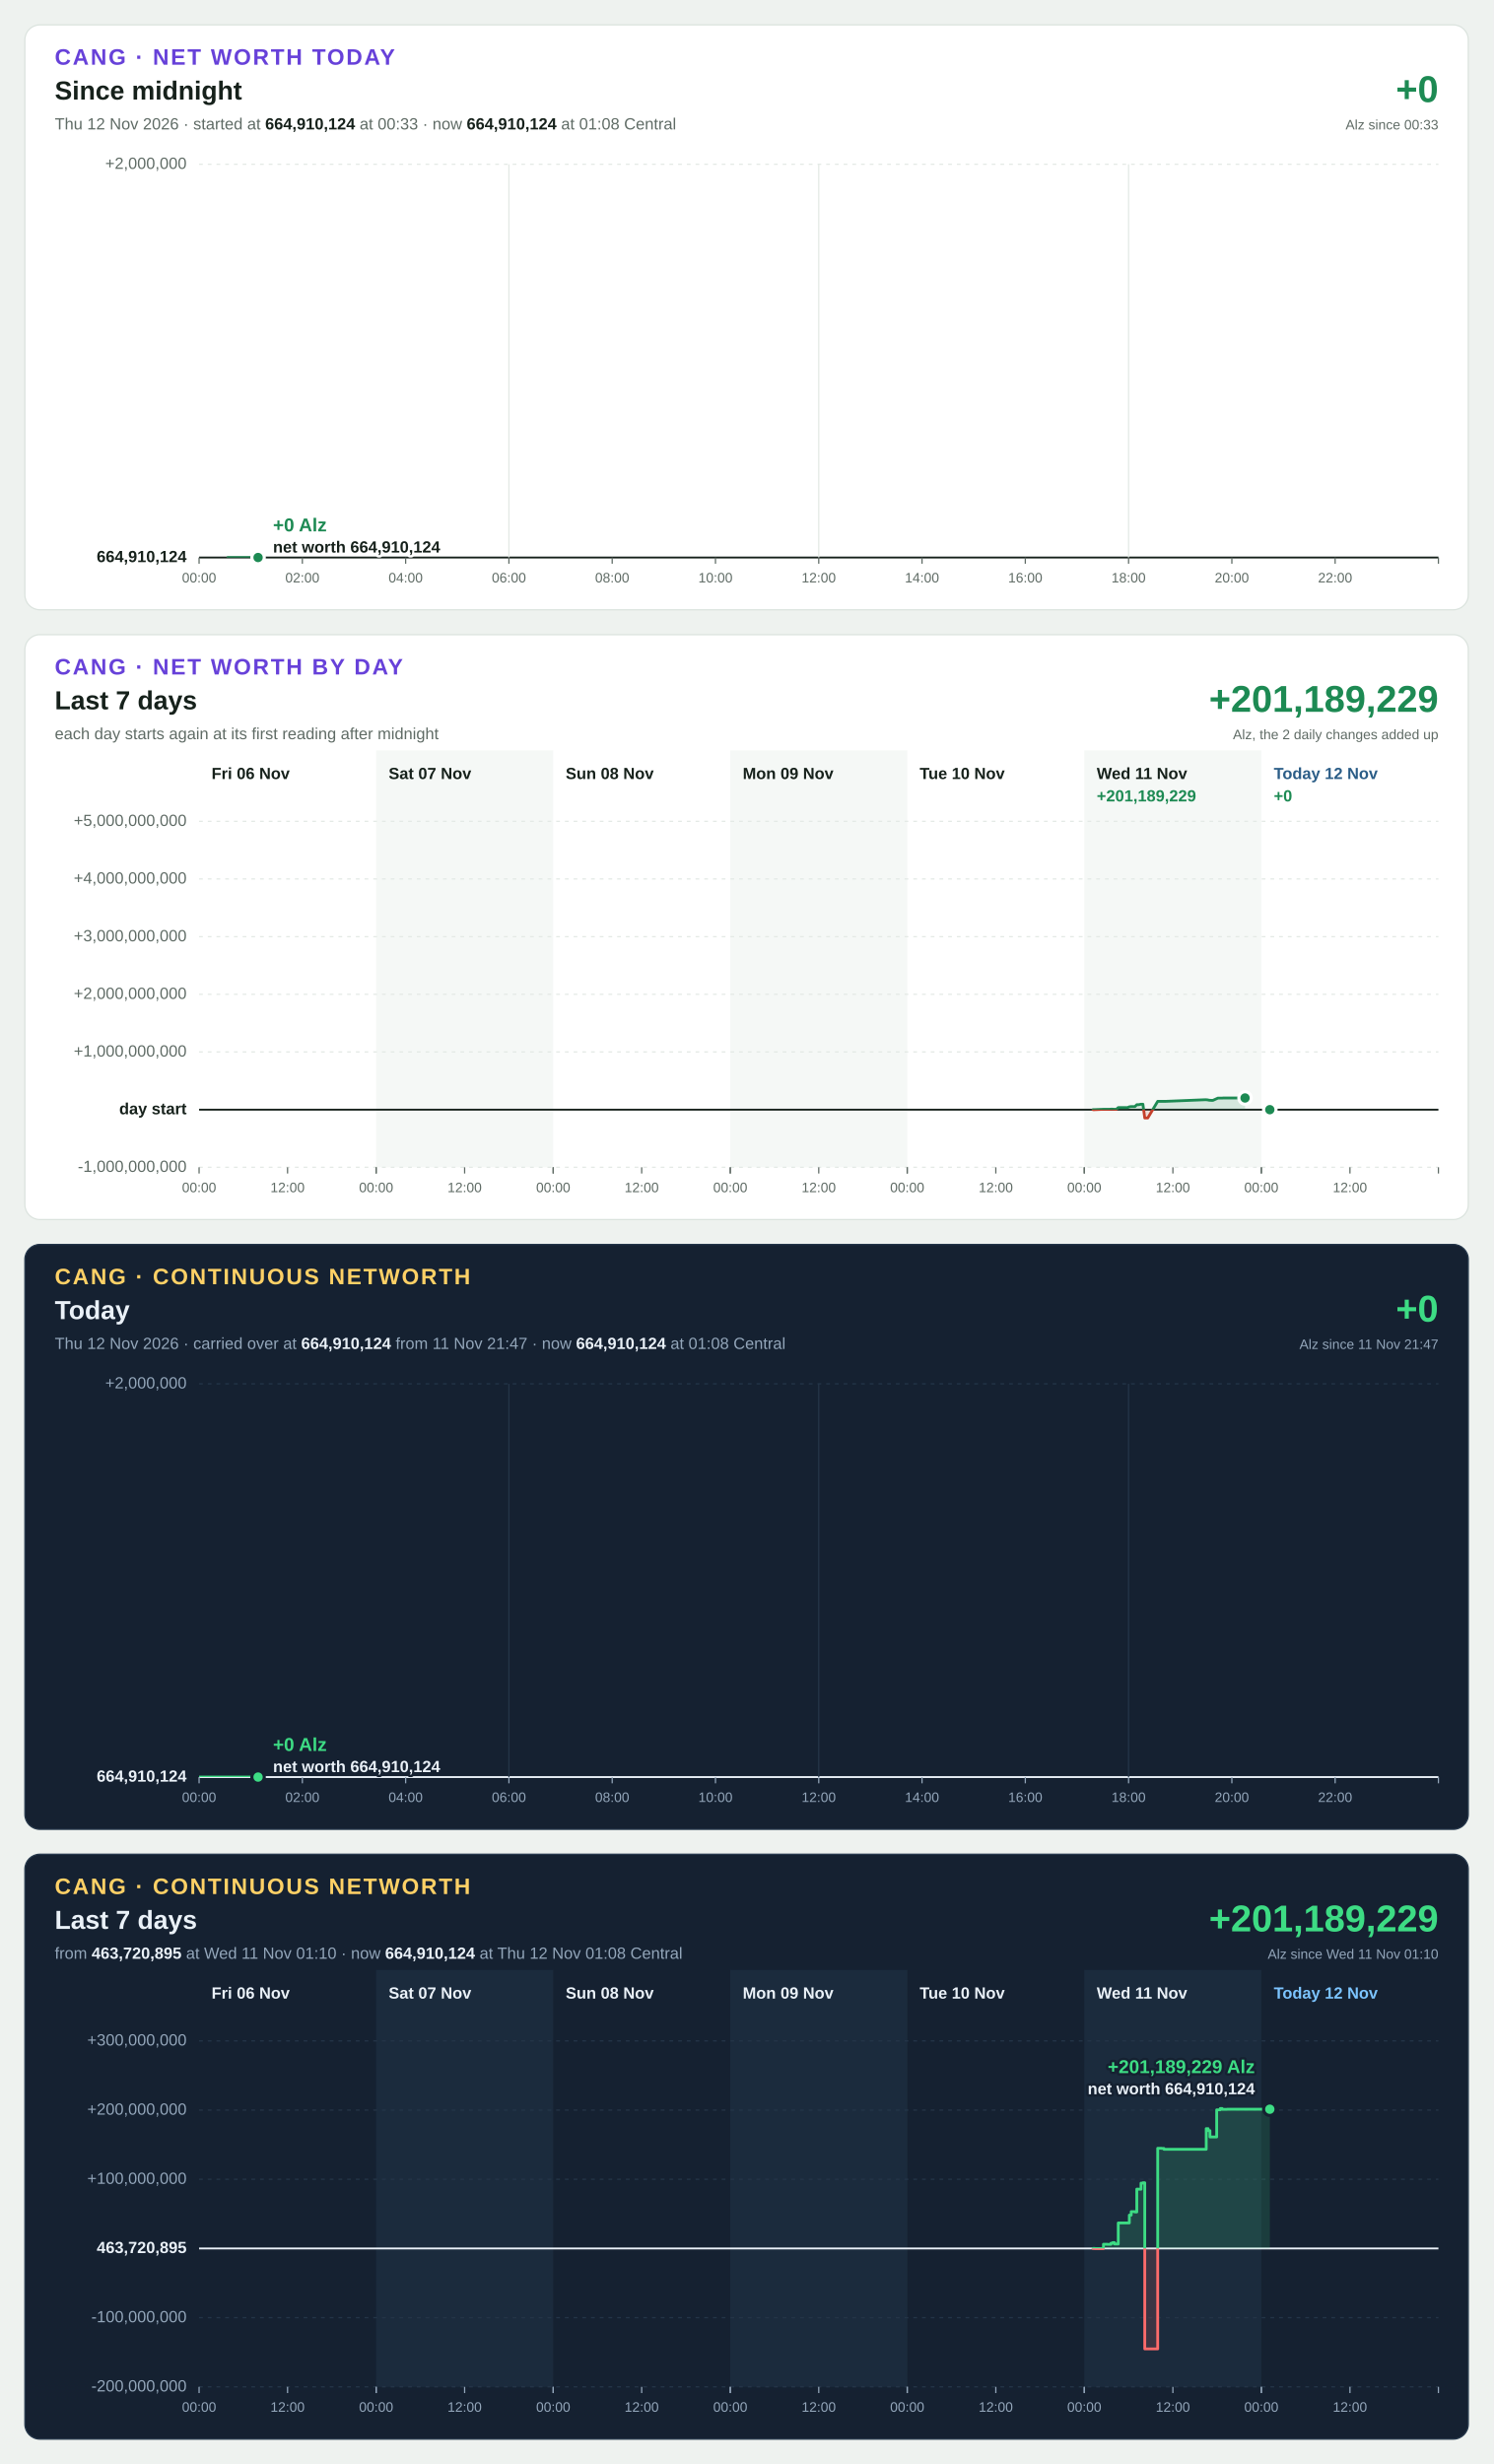
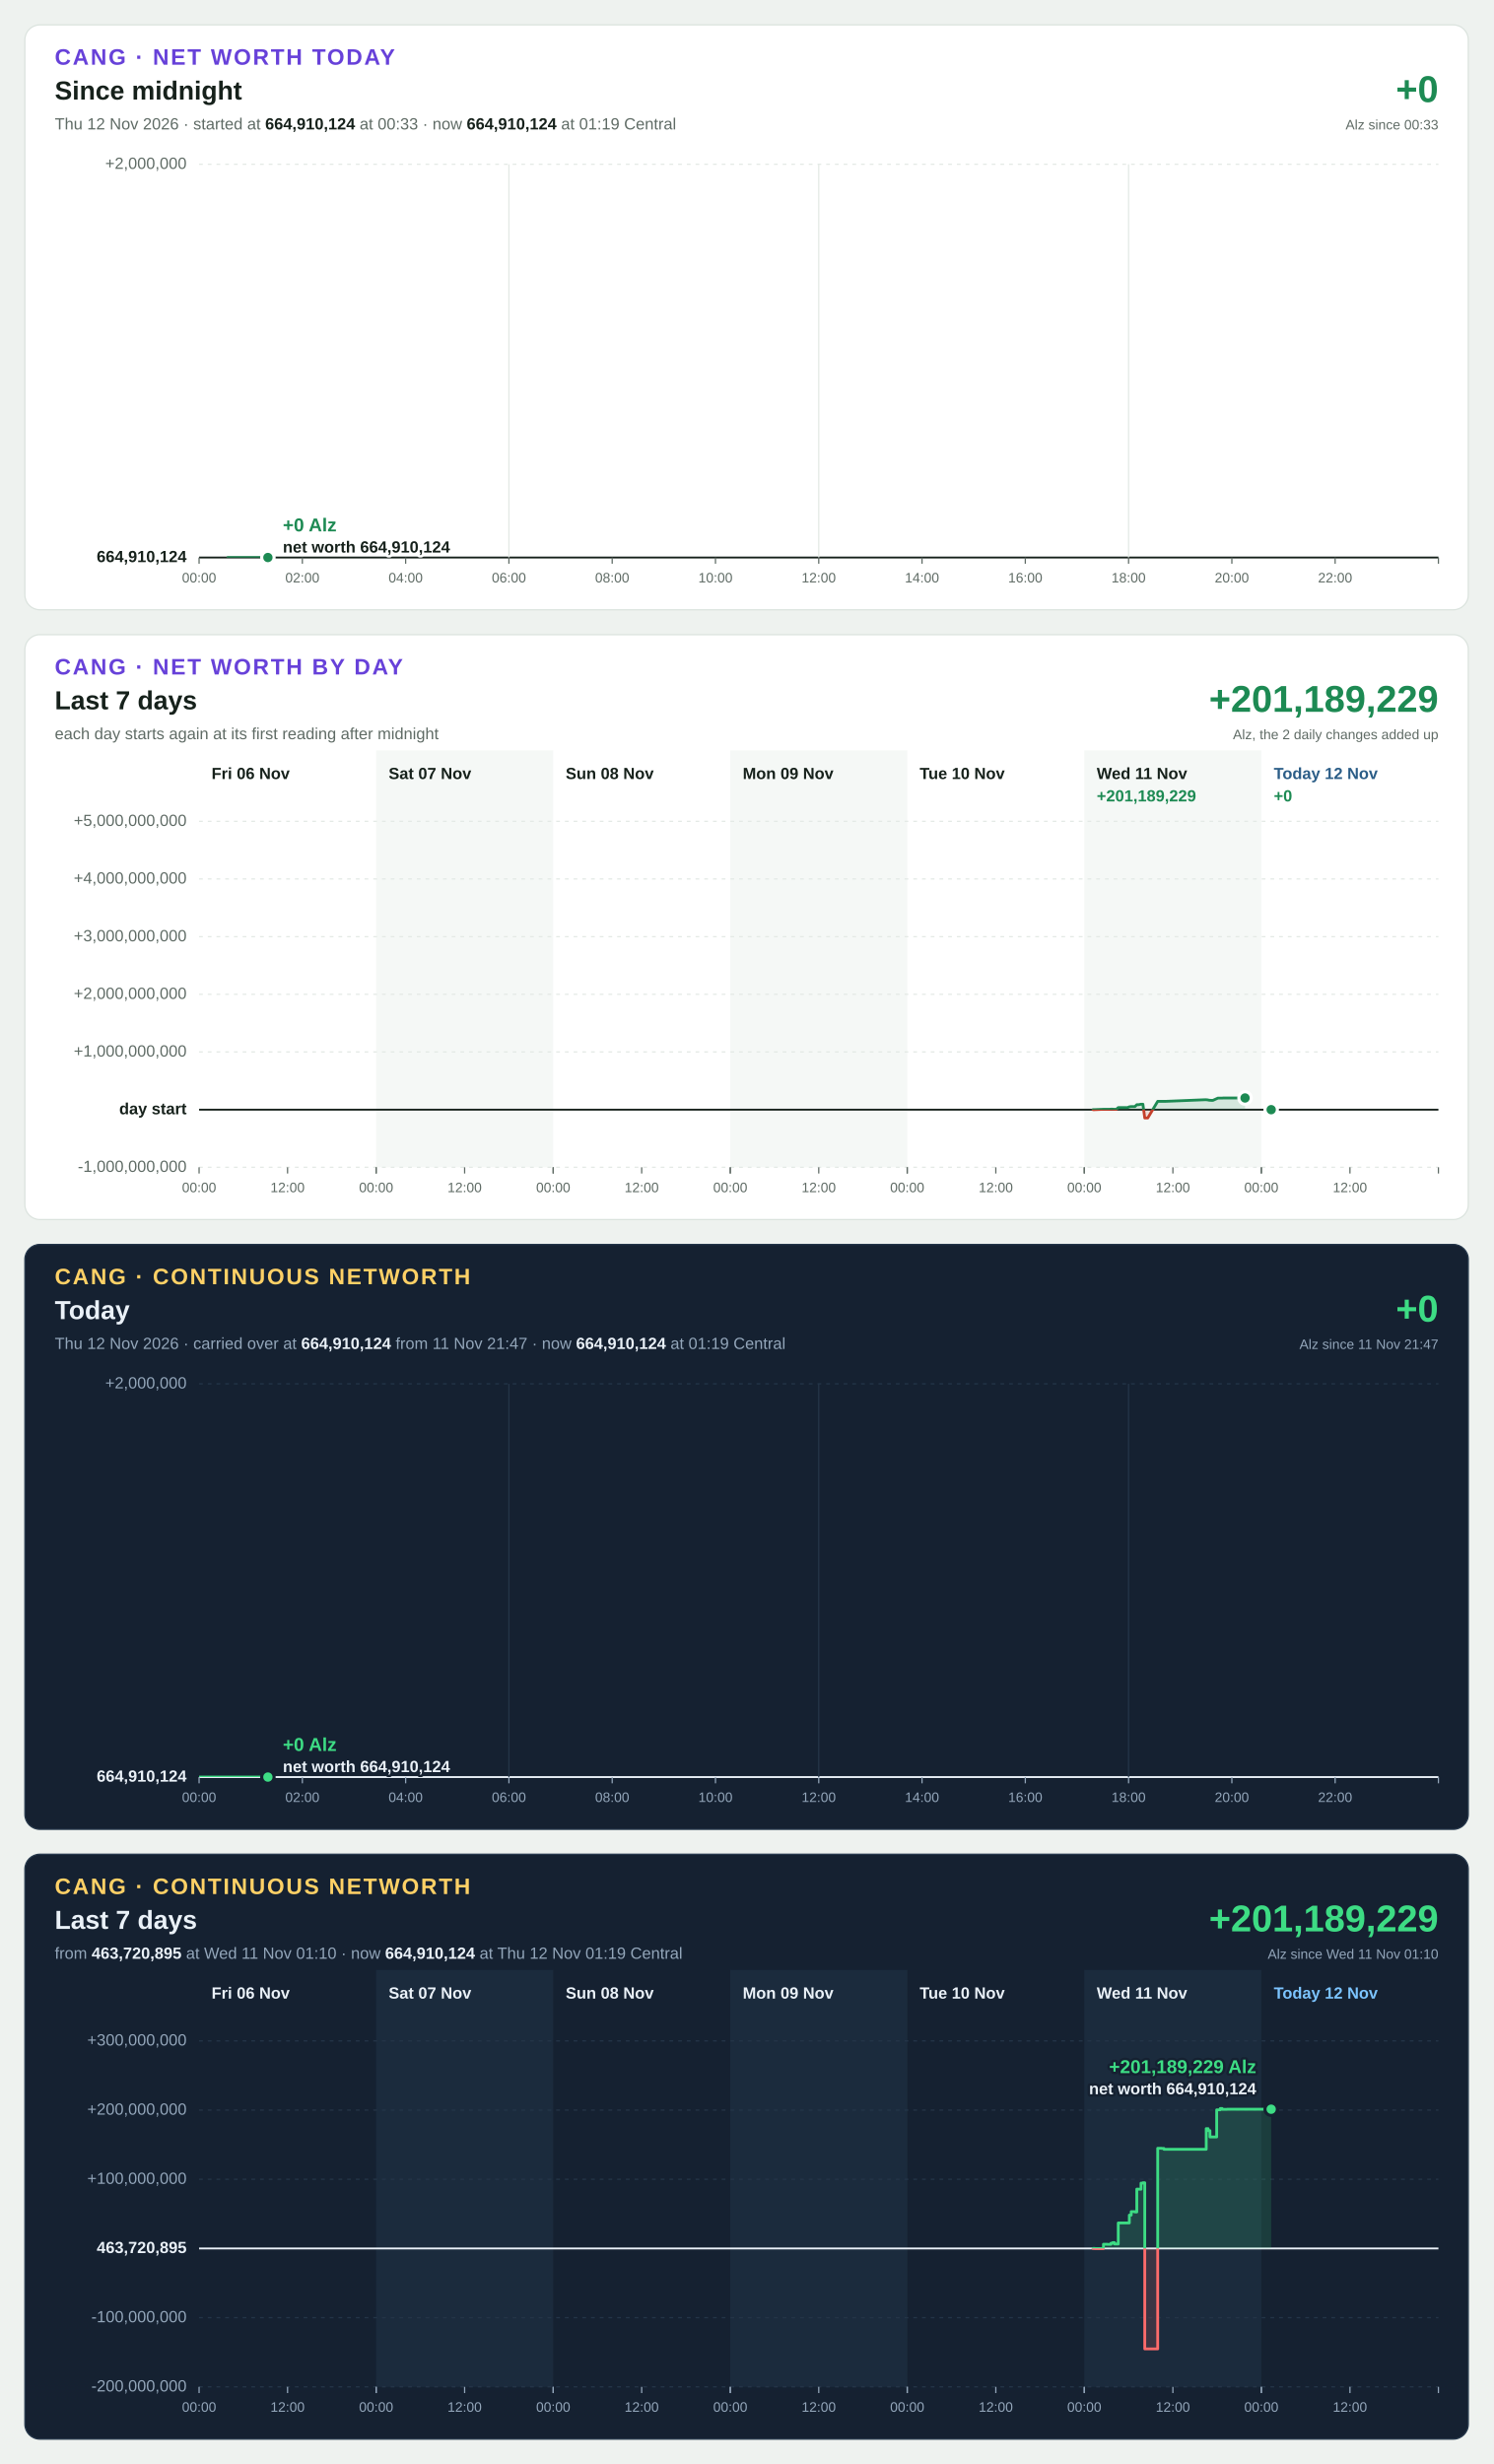
<svg xmlns="http://www.w3.org/2000/svg" width="1200" height="1980" viewBox="0 0 1200 1980" font-family="Segoe UI, Helvetica Neue, Arial, sans-serif" font-size="13" style="font-variant-numeric: tabular-nums">
  <rect width="1200" height="1980" fill="#eef2ef" />
  <g transform="translate(20,20)">
    <rect width="1160" height="470" rx="12" fill="#ffffff" stroke="#dbe3de" />
    <text x="24" y="32" font-size="18" font-weight="700" letter-spacing="1.4" fill="#6741d9">CANG · NET WORTH TODAY</text>
    <text x="24" y="60" font-size="21" font-weight="700" fill="#16211b">Since midnight</text>
-     <text x="24" y="84" fill="#5f6b65">Thu 12 Nov 2026 · started at <tspan font-weight="700" fill="#16211b">664,910,124</tspan> at 00:33 · now <tspan font-weight="700" fill="#16211b">664,910,124</tspan> at 01:08 Central</text>
+     <text x="24" y="84" fill="#5f6b65">Thu 12 Nov 2026 · started at <tspan font-weight="700" fill="#16211b">664,910,124</tspan> at 00:33 · now <tspan font-weight="700" fill="#16211b">664,910,124</tspan> at 01:19 Central</text>
    <text x="1136" y="62" font-size="30" font-weight="700" text-anchor="end" fill="#1d8a53">+0</text>
    <text x="1136" y="84" font-size="11" text-anchor="end" fill="#5f6b65">Alz since 00:33</text>
    <line x1="140" x2="1136" y1="428.0" y2="428.0" stroke="#16211b" stroke-width="1.5" />
    <text x="130" y="428.0" text-anchor="end" dominant-baseline="middle" font-weight="700" fill="#16211b">664,910,124</text>
    <line x1="140" x2="1136" y1="112.0" y2="112.0" stroke="#e3e9e5" stroke-width="1" stroke-dasharray="3 4" />
    <text x="130" y="112.0" text-anchor="end" dominant-baseline="middle" font-weight="400" fill="#5f6b65">+2,000,000</text>
    <line x1="140.0" x2="140.0" y1="428" y2="433" stroke="#5f6b65" stroke-width="1" />
    <text x="140.0" y="448" font-size="11" text-anchor="middle" fill="#5f6b65">00:00</text>
    <line x1="223.0" x2="223.0" y1="428" y2="433" stroke="#5f6b65" stroke-width="1" />
    <text x="223.0" y="448" font-size="11" text-anchor="middle" fill="#5f6b65">02:00</text>
    <line x1="306.0" x2="306.0" y1="428" y2="433" stroke="#5f6b65" stroke-width="1" />
    <text x="306.0" y="448" font-size="11" text-anchor="middle" fill="#5f6b65">04:00</text>
    <line x1="389.0" x2="389.0" y1="112" y2="428" stroke="#e3e9e5" stroke-width="1" />
    <line x1="389.0" x2="389.0" y1="428" y2="433" stroke="#5f6b65" stroke-width="1" />
    <text x="389.0" y="448" font-size="11" text-anchor="middle" fill="#5f6b65">06:00</text>
    <line x1="472.0" x2="472.0" y1="428" y2="433" stroke="#5f6b65" stroke-width="1" />
    <text x="472.0" y="448" font-size="11" text-anchor="middle" fill="#5f6b65">08:00</text>
    <line x1="555.0" x2="555.0" y1="428" y2="433" stroke="#5f6b65" stroke-width="1" />
    <text x="555.0" y="448" font-size="11" text-anchor="middle" fill="#5f6b65">10:00</text>
    <line x1="638.0" x2="638.0" y1="112" y2="428" stroke="#e3e9e5" stroke-width="1" />
    <line x1="638.0" x2="638.0" y1="428" y2="433" stroke="#5f6b65" stroke-width="1" />
    <text x="638.0" y="448" font-size="11" text-anchor="middle" fill="#5f6b65">12:00</text>
    <line x1="721.0" x2="721.0" y1="428" y2="433" stroke="#5f6b65" stroke-width="1" />
    <text x="721.0" y="448" font-size="11" text-anchor="middle" fill="#5f6b65">14:00</text>
    <line x1="804.0" x2="804.0" y1="428" y2="433" stroke="#5f6b65" stroke-width="1" />
    <text x="804.0" y="448" font-size="11" text-anchor="middle" fill="#5f6b65">16:00</text>
    <line x1="887.0" x2="887.0" y1="112" y2="428" stroke="#e3e9e5" stroke-width="1" />
    <line x1="887.0" x2="887.0" y1="428" y2="433" stroke="#5f6b65" stroke-width="1" />
    <text x="887.0" y="448" font-size="11" text-anchor="middle" fill="#5f6b65">18:00</text>
    <line x1="970.0" x2="970.0" y1="428" y2="433" stroke="#5f6b65" stroke-width="1" />
    <text x="970.0" y="448" font-size="11" text-anchor="middle" fill="#5f6b65">20:00</text>
    <line x1="1053.0" x2="1053.0" y1="428" y2="433" stroke="#5f6b65" stroke-width="1" />
    <text x="1053.0" y="448" font-size="11" text-anchor="middle" fill="#5f6b65">22:00</text>
    <line x1="1136.0" x2="1136.0" y1="428" y2="433" stroke="#5f6b65" stroke-width="1" />
    <defs>
-       <path id="shape-today" d="M163.1 428.0L163.1 428.0L163.7 428.0L187.1 428.0L187.4 428.0L187.4 428.0Z" />
-       <path id="line-today" d="M163.1 428.0L163.7 428.0L187.1 428.0L187.4 428.0" />
+       <path id="shape-today" d="M163.1 428.0L163.1 428.0L163.7 428.0L187.1 428.0L187.4 428.0L195.3 428.0L195.3 428.0Z" />
+       <path id="line-today" d="M163.1 428.0L163.7 428.0L187.1 428.0L187.4 428.0L195.3 428.0" />
      <clipPath id="up-today">
        <rect x="140" y="112" width="996" height="316.0" />
      </clipPath>
      <clipPath id="down-today">
        <rect x="140" y="428.0" width="996" height="0.0" />
      </clipPath>
    </defs>
    <use href="#shape-today" fill="#1d8a53" fill-opacity="0.15" clip-path="url(#up-today)" />
    <use href="#line-today" fill="none" stroke="#1d8a53" stroke-width="2.25" stroke-linejoin="round" stroke-linecap="round" clip-path="url(#up-today)" />
    <use href="#shape-today" fill="#c4402b" fill-opacity="0.15" clip-path="url(#down-today)" />
    <use href="#line-today" fill="none" stroke="#c4402b" stroke-width="2.25" stroke-linejoin="round" stroke-linecap="round" clip-path="url(#down-today)" />
-     <circle cx="187.4" cy="428.0" r="5" fill="#1d8a53" stroke="#ffffff" stroke-width="2.5" />
-     <text x="199.4" y="407.0" text-anchor="start" font-size="15" font-weight="700" fill="#1d8a53" stroke="#ffffff" stroke-width="4" stroke-linejoin="round" paint-order="stroke">+0 Alz</text>
-     <text x="199.4" y="424.0" text-anchor="start" font-size="13" font-weight="600" fill="#16211b" stroke="#ffffff" stroke-width="4" stroke-linejoin="round" paint-order="stroke">net worth 664,910,124</text>
+     <circle cx="195.3" cy="428.0" r="5" fill="#1d8a53" stroke="#ffffff" stroke-width="2.5" />
+     <text x="207.3" y="407.0" text-anchor="start" font-size="15" font-weight="700" fill="#1d8a53" stroke="#ffffff" stroke-width="4" stroke-linejoin="round" paint-order="stroke">+0 Alz</text>
+     <text x="207.3" y="424.0" text-anchor="start" font-size="13" font-weight="600" fill="#16211b" stroke="#ffffff" stroke-width="4" stroke-linejoin="round" paint-order="stroke">net worth 664,910,124</text>
  </g>
  <g transform="translate(20,510)">
    <rect width="1160" height="470" rx="12" fill="#ffffff" stroke="#dbe3de" />
    <text x="24" y="32" font-size="18" font-weight="700" letter-spacing="1.4" fill="#6741d9">CANG · NET WORTH BY DAY</text>
    <text x="24" y="60" font-size="21" font-weight="700" fill="#16211b">Last 7 days</text>
    <text x="24" y="84" fill="#5f6b65">each day starts again at its first reading after midnight</text>
    <text x="1136" y="62" font-size="30" font-weight="700" text-anchor="end" fill="#1d8a53">+201,189,229</text>
    <text x="1136" y="84" font-size="11" text-anchor="end" fill="#5f6b65">Alz, the 2 daily changes added up</text>
    <rect x="282.3" y="93" width="142.3" height="335" fill="#f5f8f6" />
    <rect x="566.9" y="93" width="142.3" height="335" fill="#f5f8f6" />
    <rect x="851.4" y="93" width="142.3" height="335" fill="#f5f8f6" />
    <line x1="140" x2="1136" y1="428.0" y2="428.0" stroke="#e3e9e5" stroke-width="1" stroke-dasharray="3 4" />
    <text x="130" y="428.0" text-anchor="end" dominant-baseline="middle" font-weight="400" fill="#5f6b65">-1,000,000,000</text>
    <line x1="140" x2="1136" y1="381.7" y2="381.7" stroke="#16211b" stroke-width="1.5" />
    <text x="130" y="381.7" text-anchor="end" dominant-baseline="middle" font-weight="700" fill="#16211b">day start</text>
    <line x1="140" x2="1136" y1="335.3" y2="335.3" stroke="#e3e9e5" stroke-width="1" stroke-dasharray="3 4" />
    <text x="130" y="335.3" text-anchor="end" dominant-baseline="middle" font-weight="400" fill="#5f6b65">+1,000,000,000</text>
    <line x1="140" x2="1136" y1="289.0" y2="289.0" stroke="#e3e9e5" stroke-width="1" stroke-dasharray="3 4" />
    <text x="130" y="289.0" text-anchor="end" dominant-baseline="middle" font-weight="400" fill="#5f6b65">+2,000,000,000</text>
    <line x1="140" x2="1136" y1="242.7" y2="242.7" stroke="#e3e9e5" stroke-width="1" stroke-dasharray="3 4" />
    <text x="130" y="242.7" text-anchor="end" dominant-baseline="middle" font-weight="400" fill="#5f6b65">+3,000,000,000</text>
    <line x1="140" x2="1136" y1="196.3" y2="196.3" stroke="#e3e9e5" stroke-width="1" stroke-dasharray="3 4" />
    <text x="130" y="196.3" text-anchor="end" dominant-baseline="middle" font-weight="400" fill="#5f6b65">+4,000,000,000</text>
    <line x1="140" x2="1136" y1="150.0" y2="150.0" stroke="#e3e9e5" stroke-width="1" stroke-dasharray="3 4" />
    <text x="130" y="150.0" text-anchor="end" dominant-baseline="middle" font-weight="400" fill="#5f6b65">+5,000,000,000</text>
    <text x="150.0" y="116" font-weight="700" fill="#16211b">Fri 06 Nov</text>
    <line x1="140.0" x2="140.0" y1="428" y2="433" stroke="#5f6b65" stroke-width="1" />
    <text x="140.0" y="448" font-size="11" text-anchor="middle" fill="#5f6b65">00:00</text>
    <line x1="211.1" x2="211.1" y1="428" y2="433" stroke="#5f6b65" stroke-width="1" />
    <text x="211.1" y="448" font-size="11" text-anchor="middle" fill="#5f6b65">12:00</text>
    <line x1="282.3" x2="282.3" y1="428" y2="433" stroke="#5f6b65" stroke-width="1" />
    <text x="292.3" y="116" font-weight="700" fill="#16211b">Sat 07 Nov</text>
    <line x1="282.3" x2="282.3" y1="428" y2="433" stroke="#5f6b65" stroke-width="1" />
    <text x="282.3" y="448" font-size="11" text-anchor="middle" fill="#5f6b65">00:00</text>
    <line x1="353.4" x2="353.4" y1="428" y2="433" stroke="#5f6b65" stroke-width="1" />
    <text x="353.4" y="448" font-size="11" text-anchor="middle" fill="#5f6b65">12:00</text>
    <line x1="424.6" x2="424.6" y1="428" y2="433" stroke="#5f6b65" stroke-width="1" />
    <text x="434.6" y="116" font-weight="700" fill="#16211b">Sun 08 Nov</text>
    <line x1="424.6" x2="424.6" y1="428" y2="433" stroke="#5f6b65" stroke-width="1" />
    <text x="424.6" y="448" font-size="11" text-anchor="middle" fill="#5f6b65">00:00</text>
    <line x1="495.7" x2="495.7" y1="428" y2="433" stroke="#5f6b65" stroke-width="1" />
    <text x="495.7" y="448" font-size="11" text-anchor="middle" fill="#5f6b65">12:00</text>
    <line x1="566.9" x2="566.9" y1="428" y2="433" stroke="#5f6b65" stroke-width="1" />
    <text x="576.9" y="116" font-weight="700" fill="#16211b">Mon 09 Nov</text>
    <line x1="566.9" x2="566.9" y1="428" y2="433" stroke="#5f6b65" stroke-width="1" />
    <text x="566.9" y="448" font-size="11" text-anchor="middle" fill="#5f6b65">00:00</text>
    <line x1="638.0" x2="638.0" y1="428" y2="433" stroke="#5f6b65" stroke-width="1" />
    <text x="638.0" y="448" font-size="11" text-anchor="middle" fill="#5f6b65">12:00</text>
    <line x1="709.1" x2="709.1" y1="428" y2="433" stroke="#5f6b65" stroke-width="1" />
    <text x="719.1" y="116" font-weight="700" fill="#16211b">Tue 10 Nov</text>
    <line x1="709.1" x2="709.1" y1="428" y2="433" stroke="#5f6b65" stroke-width="1" />
    <text x="709.1" y="448" font-size="11" text-anchor="middle" fill="#5f6b65">00:00</text>
    <line x1="780.3" x2="780.3" y1="428" y2="433" stroke="#5f6b65" stroke-width="1" />
    <text x="780.3" y="448" font-size="11" text-anchor="middle" fill="#5f6b65">12:00</text>
    <line x1="851.4" x2="851.4" y1="428" y2="433" stroke="#5f6b65" stroke-width="1" />
    <text x="861.4" y="116" font-weight="700" fill="#16211b">Wed 11 Nov</text>
    <line x1="851.4" x2="851.4" y1="428" y2="433" stroke="#5f6b65" stroke-width="1" />
    <text x="851.4" y="448" font-size="11" text-anchor="middle" fill="#5f6b65">00:00</text>
    <line x1="922.6" x2="922.6" y1="428" y2="433" stroke="#5f6b65" stroke-width="1" />
    <text x="922.6" y="448" font-size="11" text-anchor="middle" fill="#5f6b65">12:00</text>
    <line x1="993.7" x2="993.7" y1="428" y2="433" stroke="#5f6b65" stroke-width="1" />
    <text x="861.4" y="134" font-weight="700" fill="#1d8a53">+201,189,229</text>
    <defs>
      <path id="shape-day5" d="M858.4 381.7L858.4 381.7L859.9 381.7L866.8 381.4L868.3 381.4L869.8 381.4L871.3 381.4L872.8 381.3L874.2 381.3L875.7 381.4L877.2 381.4L878.7 380.0L880.2 380.0L881.7 380.0L883.2 380.0L884.7 380.0L886.2 380.0L887.6 379.4L889.1 379.2L890.6 379.2L892.1 379.2L893.6 377.7L895.1 377.7L897.0 377.3L898.5 377.3L900.0 388.4L902.4 388.4L910.4 375.0L911.9 375.0L913.4 375.0L915.4 375.0L916.9 375.0L948.8 373.7L950.3 373.8L951.8 374.1L953.3 374.2L954.8 374.2L958.8 372.4L959.8 372.4L961.2 372.4L962.2 372.4L963.2 372.3L964.7 372.3L965.7 372.3L966.7 372.3L972.8 372.3L980.6 372.3L980.6 381.7Z" />
      <path id="line-day5" d="M858.4 381.7L859.9 381.7L866.8 381.4L868.3 381.4L869.8 381.4L871.3 381.4L872.8 381.3L874.2 381.3L875.7 381.4L877.2 381.4L878.7 380.0L880.2 380.0L881.7 380.0L883.2 380.0L884.7 380.0L886.2 380.0L887.6 379.4L889.1 379.2L890.6 379.2L892.1 379.2L893.6 377.7L895.1 377.7L897.0 377.3L898.5 377.3L900.0 388.4L902.4 388.4L910.4 375.0L911.9 375.0L913.4 375.0L915.4 375.0L916.9 375.0L948.8 373.7L950.3 373.8L951.8 374.1L953.3 374.2L954.8 374.2L958.8 372.4L959.8 372.4L961.2 372.4L962.2 372.4L963.2 372.3L964.7 372.3L965.7 372.3L966.7 372.3L972.8 372.3L980.6 372.3" />
      <clipPath id="up-day5">
        <rect x="140" y="150" width="996" height="231.7" />
      </clipPath>
      <clipPath id="down-day5">
        <rect x="140" y="381.7" width="996" height="46.3" />
      </clipPath>
    </defs>
    <use href="#shape-day5" fill="#1d8a53" fill-opacity="0.15" clip-path="url(#up-day5)" />
    <use href="#line-day5" fill="none" stroke="#1d8a53" stroke-width="2.25" stroke-linejoin="round" stroke-linecap="round" clip-path="url(#up-day5)" />
    <use href="#shape-day5" fill="#c4402b" fill-opacity="0.15" clip-path="url(#down-day5)" />
    <use href="#line-day5" fill="none" stroke="#c4402b" stroke-width="2.25" stroke-linejoin="round" stroke-linecap="round" clip-path="url(#down-day5)" />
    <circle cx="980.6" cy="372.3" r="5" fill="#1d8a53" stroke="#ffffff" stroke-width="2.5" />
    <text x="1003.7" y="116" font-weight="700" fill="#2b5d87">Today 12 Nov</text>
    <line x1="993.7" x2="993.7" y1="428" y2="433" stroke="#5f6b65" stroke-width="1" />
    <text x="993.7" y="448" font-size="11" text-anchor="middle" fill="#5f6b65">00:00</text>
    <line x1="1064.9" x2="1064.9" y1="428" y2="433" stroke="#5f6b65" stroke-width="1" />
    <text x="1064.9" y="448" font-size="11" text-anchor="middle" fill="#5f6b65">12:00</text>
    <line x1="1136.0" x2="1136.0" y1="428" y2="433" stroke="#5f6b65" stroke-width="1" />
    <text x="1003.7" y="134" font-weight="700" fill="#1d8a53">+0</text>
    <defs>
-       <path id="shape-day6" d="M997.0 381.7L997.0 381.7L1000.5 381.7L1000.5 381.7Z" />
-       <path id="line-day6" d="M997.0 381.7L1000.5 381.7" />
+       <path id="shape-day6" d="M997.0 381.7L997.0 381.7L1000.5 381.7L1001.6 381.7L1001.6 381.7Z" />
+       <path id="line-day6" d="M997.0 381.7L1000.5 381.7L1001.6 381.7" />
      <clipPath id="up-day6">
        <rect x="140" y="150" width="996" height="231.7" />
      </clipPath>
      <clipPath id="down-day6">
        <rect x="140" y="381.7" width="996" height="46.3" />
      </clipPath>
    </defs>
    <use href="#shape-day6" fill="#1d8a53" fill-opacity="0.15" clip-path="url(#up-day6)" />
    <use href="#line-day6" fill="none" stroke="#1d8a53" stroke-width="2.25" stroke-linejoin="round" stroke-linecap="round" clip-path="url(#up-day6)" />
    <use href="#shape-day6" fill="#c4402b" fill-opacity="0.15" clip-path="url(#down-day6)" />
    <use href="#line-day6" fill="none" stroke="#c4402b" stroke-width="2.25" stroke-linejoin="round" stroke-linecap="round" clip-path="url(#down-day6)" />
-     <circle cx="1000.5" cy="381.7" r="5" fill="#1d8a53" stroke="#ffffff" stroke-width="2.5" />
+     <circle cx="1001.6" cy="381.7" r="5" fill="#1d8a53" stroke="#ffffff" stroke-width="2.5" />
  </g>
  <g transform="translate(20,1000)">
    <rect width="1160" height="470" rx="12" fill="#152131" stroke="#24364a" />
    <text x="24" y="32" font-size="18" font-weight="700" letter-spacing="1.4" fill="#ffd166">CANG · CONTINUOUS NETWORTH</text>
    <text x="24" y="60" font-size="21" font-weight="700" fill="#eaf1f8">Today</text>
-     <text x="24" y="84" fill="#93a6ba">Thu 12 Nov 2026 · carried over at <tspan font-weight="700" fill="#eaf1f8">664,910,124</tspan> from 11 Nov 21:47 · now <tspan font-weight="700" fill="#eaf1f8">664,910,124</tspan> at 01:08 Central</text>
+     <text x="24" y="84" fill="#93a6ba">Thu 12 Nov 2026 · carried over at <tspan font-weight="700" fill="#eaf1f8">664,910,124</tspan> from 11 Nov 21:47 · now <tspan font-weight="700" fill="#eaf1f8">664,910,124</tspan> at 01:19 Central</text>
    <text x="1136" y="62" font-size="30" font-weight="700" text-anchor="end" fill="#3ddc84">+0</text>
    <text x="1136" y="84" font-size="11" text-anchor="end" fill="#93a6ba">Alz since 11 Nov 21:47</text>
    <line x1="140" x2="1136" y1="428.0" y2="428.0" stroke="#eaf1f8" stroke-width="1.5" />
    <text x="130" y="428.0" text-anchor="end" dominant-baseline="middle" font-weight="700" fill="#eaf1f8">664,910,124</text>
    <line x1="140" x2="1136" y1="112.0" y2="112.0" stroke="#243548" stroke-width="1" stroke-dasharray="3 4" />
    <text x="130" y="112.0" text-anchor="end" dominant-baseline="middle" font-weight="400" fill="#93a6ba">+2,000,000</text>
    <line x1="140.0" x2="140.0" y1="428" y2="433" stroke="#93a6ba" stroke-width="1" />
    <text x="140.0" y="448" font-size="11" text-anchor="middle" fill="#93a6ba">00:00</text>
    <line x1="223.0" x2="223.0" y1="428" y2="433" stroke="#93a6ba" stroke-width="1" />
    <text x="223.0" y="448" font-size="11" text-anchor="middle" fill="#93a6ba">02:00</text>
    <line x1="306.0" x2="306.0" y1="428" y2="433" stroke="#93a6ba" stroke-width="1" />
    <text x="306.0" y="448" font-size="11" text-anchor="middle" fill="#93a6ba">04:00</text>
    <line x1="389.0" x2="389.0" y1="112" y2="428" stroke="#243548" stroke-width="1" />
    <line x1="389.0" x2="389.0" y1="428" y2="433" stroke="#93a6ba" stroke-width="1" />
    <text x="389.0" y="448" font-size="11" text-anchor="middle" fill="#93a6ba">06:00</text>
    <line x1="472.0" x2="472.0" y1="428" y2="433" stroke="#93a6ba" stroke-width="1" />
    <text x="472.0" y="448" font-size="11" text-anchor="middle" fill="#93a6ba">08:00</text>
    <line x1="555.0" x2="555.0" y1="428" y2="433" stroke="#93a6ba" stroke-width="1" />
    <text x="555.0" y="448" font-size="11" text-anchor="middle" fill="#93a6ba">10:00</text>
    <line x1="638.0" x2="638.0" y1="112" y2="428" stroke="#243548" stroke-width="1" />
    <line x1="638.0" x2="638.0" y1="428" y2="433" stroke="#93a6ba" stroke-width="1" />
    <text x="638.0" y="448" font-size="11" text-anchor="middle" fill="#93a6ba">12:00</text>
    <line x1="721.0" x2="721.0" y1="428" y2="433" stroke="#93a6ba" stroke-width="1" />
    <text x="721.0" y="448" font-size="11" text-anchor="middle" fill="#93a6ba">14:00</text>
    <line x1="804.0" x2="804.0" y1="428" y2="433" stroke="#93a6ba" stroke-width="1" />
    <text x="804.0" y="448" font-size="11" text-anchor="middle" fill="#93a6ba">16:00</text>
    <line x1="887.0" x2="887.0" y1="112" y2="428" stroke="#243548" stroke-width="1" />
    <line x1="887.0" x2="887.0" y1="428" y2="433" stroke="#93a6ba" stroke-width="1" />
    <text x="887.0" y="448" font-size="11" text-anchor="middle" fill="#93a6ba">18:00</text>
    <line x1="970.0" x2="970.0" y1="428" y2="433" stroke="#93a6ba" stroke-width="1" />
    <text x="970.0" y="448" font-size="11" text-anchor="middle" fill="#93a6ba">20:00</text>
    <line x1="1053.0" x2="1053.0" y1="428" y2="433" stroke="#93a6ba" stroke-width="1" />
    <text x="1053.0" y="448" font-size="11" text-anchor="middle" fill="#93a6ba">22:00</text>
    <line x1="1136.0" x2="1136.0" y1="428" y2="433" stroke="#93a6ba" stroke-width="1" />
    <defs>
-       <path id="shape-flow-today" d="M140.0 428.0L140.0 428.0L187.4 428.0L187.4 428.0L187.4 428.0Z" />
-       <path id="line-flow-today" d="M140.0 428.0L187.4 428.0L187.4 428.0" />
+       <path id="shape-flow-today" d="M140.0 428.0L140.0 428.0L195.3 428.0L195.3 428.0L195.3 428.0Z" />
+       <path id="line-flow-today" d="M140.0 428.0L195.3 428.0L195.3 428.0" />
      <clipPath id="up-flow-today">
        <rect x="140" y="112" width="996" height="316.0" />
      </clipPath>
      <clipPath id="down-flow-today">
        <rect x="140" y="428.0" width="996" height="0.0" />
      </clipPath>
    </defs>
    <use href="#shape-flow-today" fill="#3ddc84" fill-opacity="0.15" clip-path="url(#up-flow-today)" />
    <use href="#line-flow-today" fill="none" stroke="#3ddc84" stroke-width="2.25" stroke-linejoin="round" stroke-linecap="round" clip-path="url(#up-flow-today)" />
    <use href="#shape-flow-today" fill="#ff6b6b" fill-opacity="0.15" clip-path="url(#down-flow-today)" />
    <use href="#line-flow-today" fill="none" stroke="#ff6b6b" stroke-width="2.25" stroke-linejoin="round" stroke-linecap="round" clip-path="url(#down-flow-today)" />
-     <circle cx="187.4" cy="428.0" r="5" fill="#3ddc84" stroke="#152131" stroke-width="2.5" />
-     <text x="199.4" y="407.0" text-anchor="start" font-size="15" font-weight="700" fill="#3ddc84" stroke="#152131" stroke-width="4" stroke-linejoin="round" paint-order="stroke">+0 Alz</text>
-     <text x="199.4" y="424.0" text-anchor="start" font-size="13" font-weight="600" fill="#eaf1f8" stroke="#152131" stroke-width="4" stroke-linejoin="round" paint-order="stroke">net worth 664,910,124</text>
+     <circle cx="195.3" cy="428.0" r="5" fill="#3ddc84" stroke="#152131" stroke-width="2.5" />
+     <text x="207.3" y="407.0" text-anchor="start" font-size="15" font-weight="700" fill="#3ddc84" stroke="#152131" stroke-width="4" stroke-linejoin="round" paint-order="stroke">+0 Alz</text>
+     <text x="207.3" y="424.0" text-anchor="start" font-size="13" font-weight="600" fill="#eaf1f8" stroke="#152131" stroke-width="4" stroke-linejoin="round" paint-order="stroke">net worth 664,910,124</text>
  </g>
  <g transform="translate(20,1490)">
    <rect width="1160" height="470" rx="12" fill="#152131" stroke="#24364a" />
    <text x="24" y="32" font-size="18" font-weight="700" letter-spacing="1.4" fill="#ffd166">CANG · CONTINUOUS NETWORTH</text>
    <text x="24" y="60" font-size="21" font-weight="700" fill="#eaf1f8">Last 7 days</text>
-     <text x="24" y="84" fill="#93a6ba">from <tspan font-weight="700" fill="#eaf1f8">463,720,895</tspan> at Wed 11 Nov 01:10 · now <tspan font-weight="700" fill="#eaf1f8">664,910,124</tspan> at Thu 12 Nov 01:08 Central</text>
+     <text x="24" y="84" fill="#93a6ba">from <tspan font-weight="700" fill="#eaf1f8">463,720,895</tspan> at Wed 11 Nov 01:10 · now <tspan font-weight="700" fill="#eaf1f8">664,910,124</tspan> at Thu 12 Nov 01:19 Central</text>
    <text x="1136" y="62" font-size="30" font-weight="700" text-anchor="end" fill="#3ddc84">+201,189,229</text>
    <text x="1136" y="84" font-size="11" text-anchor="end" fill="#93a6ba">Alz since Wed 11 Nov 01:10</text>
    <rect x="282.3" y="93" width="142.3" height="335" fill="#1b2b3d" />
    <rect x="566.9" y="93" width="142.3" height="335" fill="#1b2b3d" />
    <rect x="851.4" y="93" width="142.3" height="335" fill="#1b2b3d" />
    <line x1="140" x2="1136" y1="428.0" y2="428.0" stroke="#243548" stroke-width="1" stroke-dasharray="3 4" />
    <text x="130" y="428.0" text-anchor="end" dominant-baseline="middle" font-weight="400" fill="#93a6ba">-200,000,000</text>
    <line x1="140" x2="1136" y1="372.4" y2="372.4" stroke="#243548" stroke-width="1" stroke-dasharray="3 4" />
    <text x="130" y="372.4" text-anchor="end" dominant-baseline="middle" font-weight="400" fill="#93a6ba">-100,000,000</text>
    <line x1="140" x2="1136" y1="316.8" y2="316.8" stroke="#eaf1f8" stroke-width="1.5" />
    <text x="130" y="316.8" text-anchor="end" dominant-baseline="middle" font-weight="700" fill="#eaf1f8">463,720,895</text>
    <line x1="140" x2="1136" y1="261.2" y2="261.2" stroke="#243548" stroke-width="1" stroke-dasharray="3 4" />
    <text x="130" y="261.2" text-anchor="end" dominant-baseline="middle" font-weight="400" fill="#93a6ba">+100,000,000</text>
    <line x1="140" x2="1136" y1="205.6" y2="205.6" stroke="#243548" stroke-width="1" stroke-dasharray="3 4" />
    <text x="130" y="205.6" text-anchor="end" dominant-baseline="middle" font-weight="400" fill="#93a6ba">+200,000,000</text>
    <line x1="140" x2="1136" y1="150.0" y2="150.0" stroke="#243548" stroke-width="1" stroke-dasharray="3 4" />
    <text x="130" y="150.0" text-anchor="end" dominant-baseline="middle" font-weight="400" fill="#93a6ba">+300,000,000</text>
    <text x="150.0" y="116" font-weight="700" fill="#eaf1f8">Fri 06 Nov</text>
    <line x1="140.0" x2="140.0" y1="428" y2="433" stroke="#93a6ba" stroke-width="1" />
    <text x="140.0" y="448" font-size="11" text-anchor="middle" fill="#93a6ba">00:00</text>
    <line x1="211.1" x2="211.1" y1="428" y2="433" stroke="#93a6ba" stroke-width="1" />
    <text x="211.1" y="448" font-size="11" text-anchor="middle" fill="#93a6ba">12:00</text>
    <line x1="282.3" x2="282.3" y1="428" y2="433" stroke="#93a6ba" stroke-width="1" />
    <text x="292.3" y="116" font-weight="700" fill="#eaf1f8">Sat 07 Nov</text>
    <line x1="282.3" x2="282.3" y1="428" y2="433" stroke="#93a6ba" stroke-width="1" />
    <text x="282.3" y="448" font-size="11" text-anchor="middle" fill="#93a6ba">00:00</text>
    <line x1="353.4" x2="353.4" y1="428" y2="433" stroke="#93a6ba" stroke-width="1" />
    <text x="353.4" y="448" font-size="11" text-anchor="middle" fill="#93a6ba">12:00</text>
    <line x1="424.6" x2="424.6" y1="428" y2="433" stroke="#93a6ba" stroke-width="1" />
    <text x="434.6" y="116" font-weight="700" fill="#eaf1f8">Sun 08 Nov</text>
    <line x1="424.6" x2="424.6" y1="428" y2="433" stroke="#93a6ba" stroke-width="1" />
    <text x="424.6" y="448" font-size="11" text-anchor="middle" fill="#93a6ba">00:00</text>
    <line x1="495.7" x2="495.7" y1="428" y2="433" stroke="#93a6ba" stroke-width="1" />
    <text x="495.7" y="448" font-size="11" text-anchor="middle" fill="#93a6ba">12:00</text>
    <line x1="566.9" x2="566.9" y1="428" y2="433" stroke="#93a6ba" stroke-width="1" />
    <text x="576.9" y="116" font-weight="700" fill="#eaf1f8">Mon 09 Nov</text>
    <line x1="566.9" x2="566.9" y1="428" y2="433" stroke="#93a6ba" stroke-width="1" />
    <text x="566.9" y="448" font-size="11" text-anchor="middle" fill="#93a6ba">00:00</text>
    <line x1="638.0" x2="638.0" y1="428" y2="433" stroke="#93a6ba" stroke-width="1" />
    <text x="638.0" y="448" font-size="11" text-anchor="middle" fill="#93a6ba">12:00</text>
    <line x1="709.1" x2="709.1" y1="428" y2="433" stroke="#93a6ba" stroke-width="1" />
    <text x="719.1" y="116" font-weight="700" fill="#eaf1f8">Tue 10 Nov</text>
    <line x1="709.1" x2="709.1" y1="428" y2="433" stroke="#93a6ba" stroke-width="1" />
    <text x="709.1" y="448" font-size="11" text-anchor="middle" fill="#93a6ba">00:00</text>
    <line x1="780.3" x2="780.3" y1="428" y2="433" stroke="#93a6ba" stroke-width="1" />
    <text x="780.3" y="448" font-size="11" text-anchor="middle" fill="#93a6ba">12:00</text>
    <line x1="851.4" x2="851.4" y1="428" y2="433" stroke="#93a6ba" stroke-width="1" />
    <text x="861.4" y="116" font-weight="700" fill="#eaf1f8">Wed 11 Nov</text>
    <line x1="851.4" x2="851.4" y1="428" y2="433" stroke="#93a6ba" stroke-width="1" />
    <text x="851.4" y="448" font-size="11" text-anchor="middle" fill="#93a6ba">00:00</text>
    <line x1="922.6" x2="922.6" y1="428" y2="433" stroke="#93a6ba" stroke-width="1" />
    <text x="922.6" y="448" font-size="11" text-anchor="middle" fill="#93a6ba">12:00</text>
    <line x1="993.7" x2="993.7" y1="428" y2="433" stroke="#93a6ba" stroke-width="1" />
    <text x="1003.7" y="116" font-weight="700" fill="#7cc4ff">Today 12 Nov</text>
    <line x1="993.7" x2="993.7" y1="428" y2="433" stroke="#93a6ba" stroke-width="1" />
    <text x="993.7" y="448" font-size="11" text-anchor="middle" fill="#93a6ba">00:00</text>
    <line x1="1064.9" x2="1064.9" y1="428" y2="433" stroke="#93a6ba" stroke-width="1" />
    <text x="1064.9" y="448" font-size="11" text-anchor="middle" fill="#93a6ba">12:00</text>
    <line x1="1136.0" x2="1136.0" y1="428" y2="433" stroke="#93a6ba" stroke-width="1" />
    <defs>
-       <path id="shape-flow-week" d="M858.4 316.8L858.4 316.8L859.9 316.8L859.9 316.9L866.8 316.9L866.8 313.4L868.3 313.4L868.3 313.4L869.8 313.4L869.8 313.5L871.3 313.5L871.3 313.5L872.8 313.5L872.8 312.6L874.2 312.6L874.2 312.1L875.7 312.1L875.7 313.2L877.2 313.2L877.2 313.2L878.7 313.2L878.7 296.3L880.2 296.3L880.2 296.3L881.7 296.3L881.7 296.3L883.2 296.3L883.2 296.3L884.7 296.3L884.7 296.3L886.2 296.3L886.2 296.3L887.6 296.3L887.6 290.0L889.1 290.0L889.1 287.2L890.6 287.2L890.6 287.2L892.1 287.2L892.1 287.5L893.6 287.5L893.6 269.1L895.1 269.1L895.1 269.2L897.0 269.2L897.0 264.3L898.5 264.3L898.5 264.0L900.0 264.0L900.0 397.5L902.4 397.5L902.4 397.5L910.4 397.5L910.4 236.3L911.9 236.3L911.9 236.3L913.4 236.3L913.4 236.4L915.4 236.4L915.4 237.1L916.9 237.1L916.9 237.1L949.4 237.1L949.4 220.5L950.9 220.5L950.9 222.1L952.4 222.1L952.4 227.2L957.8 227.2L957.8 205.4L959.3 205.4L959.3 205.4L960.7 205.4L960.7 204.3L962.2 204.3L962.2 205.0L963.7 205.0L963.7 205.0L964.7 205.0L964.7 205.0L966.2 205.0L966.2 204.9L1000.5 204.9L1000.5 204.9L1000.5 316.8Z" />
-       <path id="line-flow-week" d="M858.4 316.8L859.9 316.8L859.9 316.9L866.8 316.9L866.8 313.4L868.3 313.4L868.3 313.4L869.8 313.4L869.8 313.5L871.3 313.5L871.3 313.5L872.8 313.5L872.8 312.6L874.2 312.6L874.2 312.1L875.7 312.1L875.7 313.2L877.2 313.2L877.2 313.2L878.7 313.2L878.7 296.3L880.2 296.3L880.2 296.3L881.7 296.3L881.7 296.3L883.2 296.3L883.2 296.3L884.7 296.3L884.7 296.3L886.2 296.3L886.2 296.3L887.6 296.3L887.6 290.0L889.1 290.0L889.1 287.2L890.6 287.2L890.6 287.2L892.1 287.2L892.1 287.5L893.6 287.5L893.6 269.1L895.1 269.1L895.1 269.2L897.0 269.2L897.0 264.3L898.5 264.3L898.5 264.0L900.0 264.0L900.0 397.5L902.4 397.5L902.4 397.5L910.4 397.5L910.4 236.3L911.9 236.3L911.9 236.3L913.4 236.3L913.4 236.4L915.4 236.4L915.4 237.1L916.9 237.1L916.9 237.1L949.4 237.1L949.4 220.5L950.9 220.5L950.9 222.1L952.4 222.1L952.4 227.2L957.8 227.2L957.8 205.4L959.3 205.4L959.3 205.4L960.7 205.4L960.7 204.3L962.2 204.3L962.2 205.0L963.7 205.0L963.7 205.0L964.7 205.0L964.7 205.0L966.2 205.0L966.2 204.9L1000.5 204.9L1000.5 204.9" />
+       <path id="shape-flow-week" d="M858.4 316.8L858.4 316.8L859.9 316.8L859.9 316.9L866.8 316.9L866.8 313.4L868.3 313.4L868.3 313.4L869.8 313.4L869.8 313.5L871.3 313.5L871.3 313.5L872.8 313.5L872.8 312.6L874.2 312.6L874.2 312.1L875.7 312.1L875.7 313.2L877.2 313.2L877.2 313.2L878.7 313.2L878.7 296.3L880.2 296.3L880.2 296.3L881.7 296.3L881.7 296.3L883.2 296.3L883.2 296.3L884.7 296.3L884.7 296.3L886.2 296.3L886.2 296.3L887.6 296.3L887.6 290.0L889.1 290.0L889.1 287.2L890.6 287.2L890.6 287.2L892.1 287.2L892.1 287.5L893.6 287.5L893.6 269.1L895.1 269.1L895.1 269.2L897.0 269.2L897.0 264.3L898.5 264.3L898.5 264.0L900.0 264.0L900.0 397.5L902.4 397.5L902.4 397.5L910.4 397.5L910.4 236.3L911.9 236.3L911.9 236.3L913.4 236.3L913.4 236.4L915.4 236.4L915.4 237.1L916.9 237.1L916.9 237.1L949.4 237.1L949.4 220.5L950.9 220.5L950.9 222.1L952.4 222.1L952.4 227.2L957.8 227.2L957.8 205.4L959.3 205.4L959.3 205.4L960.7 205.4L960.7 204.3L962.2 204.3L962.2 205.0L963.7 205.0L963.7 205.0L964.7 205.0L964.7 205.0L966.2 205.0L966.2 204.9L1001.6 204.9L1001.6 204.9L1001.6 316.8Z" />
+       <path id="line-flow-week" d="M858.4 316.8L859.9 316.8L859.9 316.9L866.8 316.9L866.8 313.4L868.3 313.4L868.3 313.4L869.8 313.4L869.8 313.5L871.3 313.5L871.3 313.5L872.8 313.5L872.8 312.6L874.2 312.6L874.2 312.1L875.7 312.1L875.7 313.2L877.2 313.2L877.2 313.2L878.7 313.2L878.7 296.3L880.2 296.3L880.2 296.3L881.7 296.3L881.7 296.3L883.2 296.3L883.2 296.3L884.7 296.3L884.7 296.3L886.2 296.3L886.2 296.3L887.6 296.3L887.6 290.0L889.1 290.0L889.1 287.2L890.6 287.2L890.6 287.2L892.1 287.2L892.1 287.5L893.6 287.5L893.6 269.1L895.1 269.1L895.1 269.2L897.0 269.2L897.0 264.3L898.5 264.3L898.5 264.0L900.0 264.0L900.0 397.5L902.4 397.5L902.4 397.5L910.4 397.5L910.4 236.3L911.9 236.3L911.9 236.3L913.4 236.3L913.4 236.4L915.4 236.4L915.4 237.1L916.9 237.1L916.9 237.1L949.4 237.1L949.4 220.5L950.9 220.5L950.9 222.1L952.4 222.1L952.4 227.2L957.8 227.2L957.8 205.4L959.3 205.4L959.3 205.4L960.7 205.4L960.7 204.3L962.2 204.3L962.2 205.0L963.7 205.0L963.7 205.0L964.7 205.0L964.7 205.0L966.2 205.0L966.2 204.9L1001.6 204.9L1001.6 204.9" />
      <clipPath id="up-flow-week">
        <rect x="140" y="150" width="996" height="166.8" />
      </clipPath>
      <clipPath id="down-flow-week">
        <rect x="140" y="316.8" width="996" height="111.2" />
      </clipPath>
    </defs>
    <use href="#shape-flow-week" fill="#3ddc84" fill-opacity="0.15" clip-path="url(#up-flow-week)" />
    <use href="#line-flow-week" fill="none" stroke="#3ddc84" stroke-width="2.25" stroke-linejoin="round" stroke-linecap="round" clip-path="url(#up-flow-week)" />
    <use href="#shape-flow-week" fill="#ff6b6b" fill-opacity="0.15" clip-path="url(#down-flow-week)" />
    <use href="#line-flow-week" fill="none" stroke="#ff6b6b" stroke-width="2.25" stroke-linejoin="round" stroke-linecap="round" clip-path="url(#down-flow-week)" />
-     <circle cx="1000.5" cy="204.9" r="5" fill="#3ddc84" stroke="#152131" stroke-width="2.5" />
-     <text x="988.5" y="175.9" text-anchor="end" font-size="15" font-weight="700" fill="#3ddc84" stroke="#152131" stroke-width="4" stroke-linejoin="round" paint-order="stroke">+201,189,229 Alz</text>
-     <text x="988.5" y="192.9" text-anchor="end" font-size="13" font-weight="600" fill="#eaf1f8" stroke="#152131" stroke-width="4" stroke-linejoin="round" paint-order="stroke">net worth 664,910,124</text>
+     <circle cx="1001.6" cy="204.9" r="5" fill="#3ddc84" stroke="#152131" stroke-width="2.5" />
+     <text x="989.6" y="175.9" text-anchor="end" font-size="15" font-weight="700" fill="#3ddc84" stroke="#152131" stroke-width="4" stroke-linejoin="round" paint-order="stroke">+201,189,229 Alz</text>
+     <text x="989.6" y="192.9" text-anchor="end" font-size="13" font-weight="600" fill="#eaf1f8" stroke="#152131" stroke-width="4" stroke-linejoin="round" paint-order="stroke">net worth 664,910,124</text>
  </g>
</svg>
